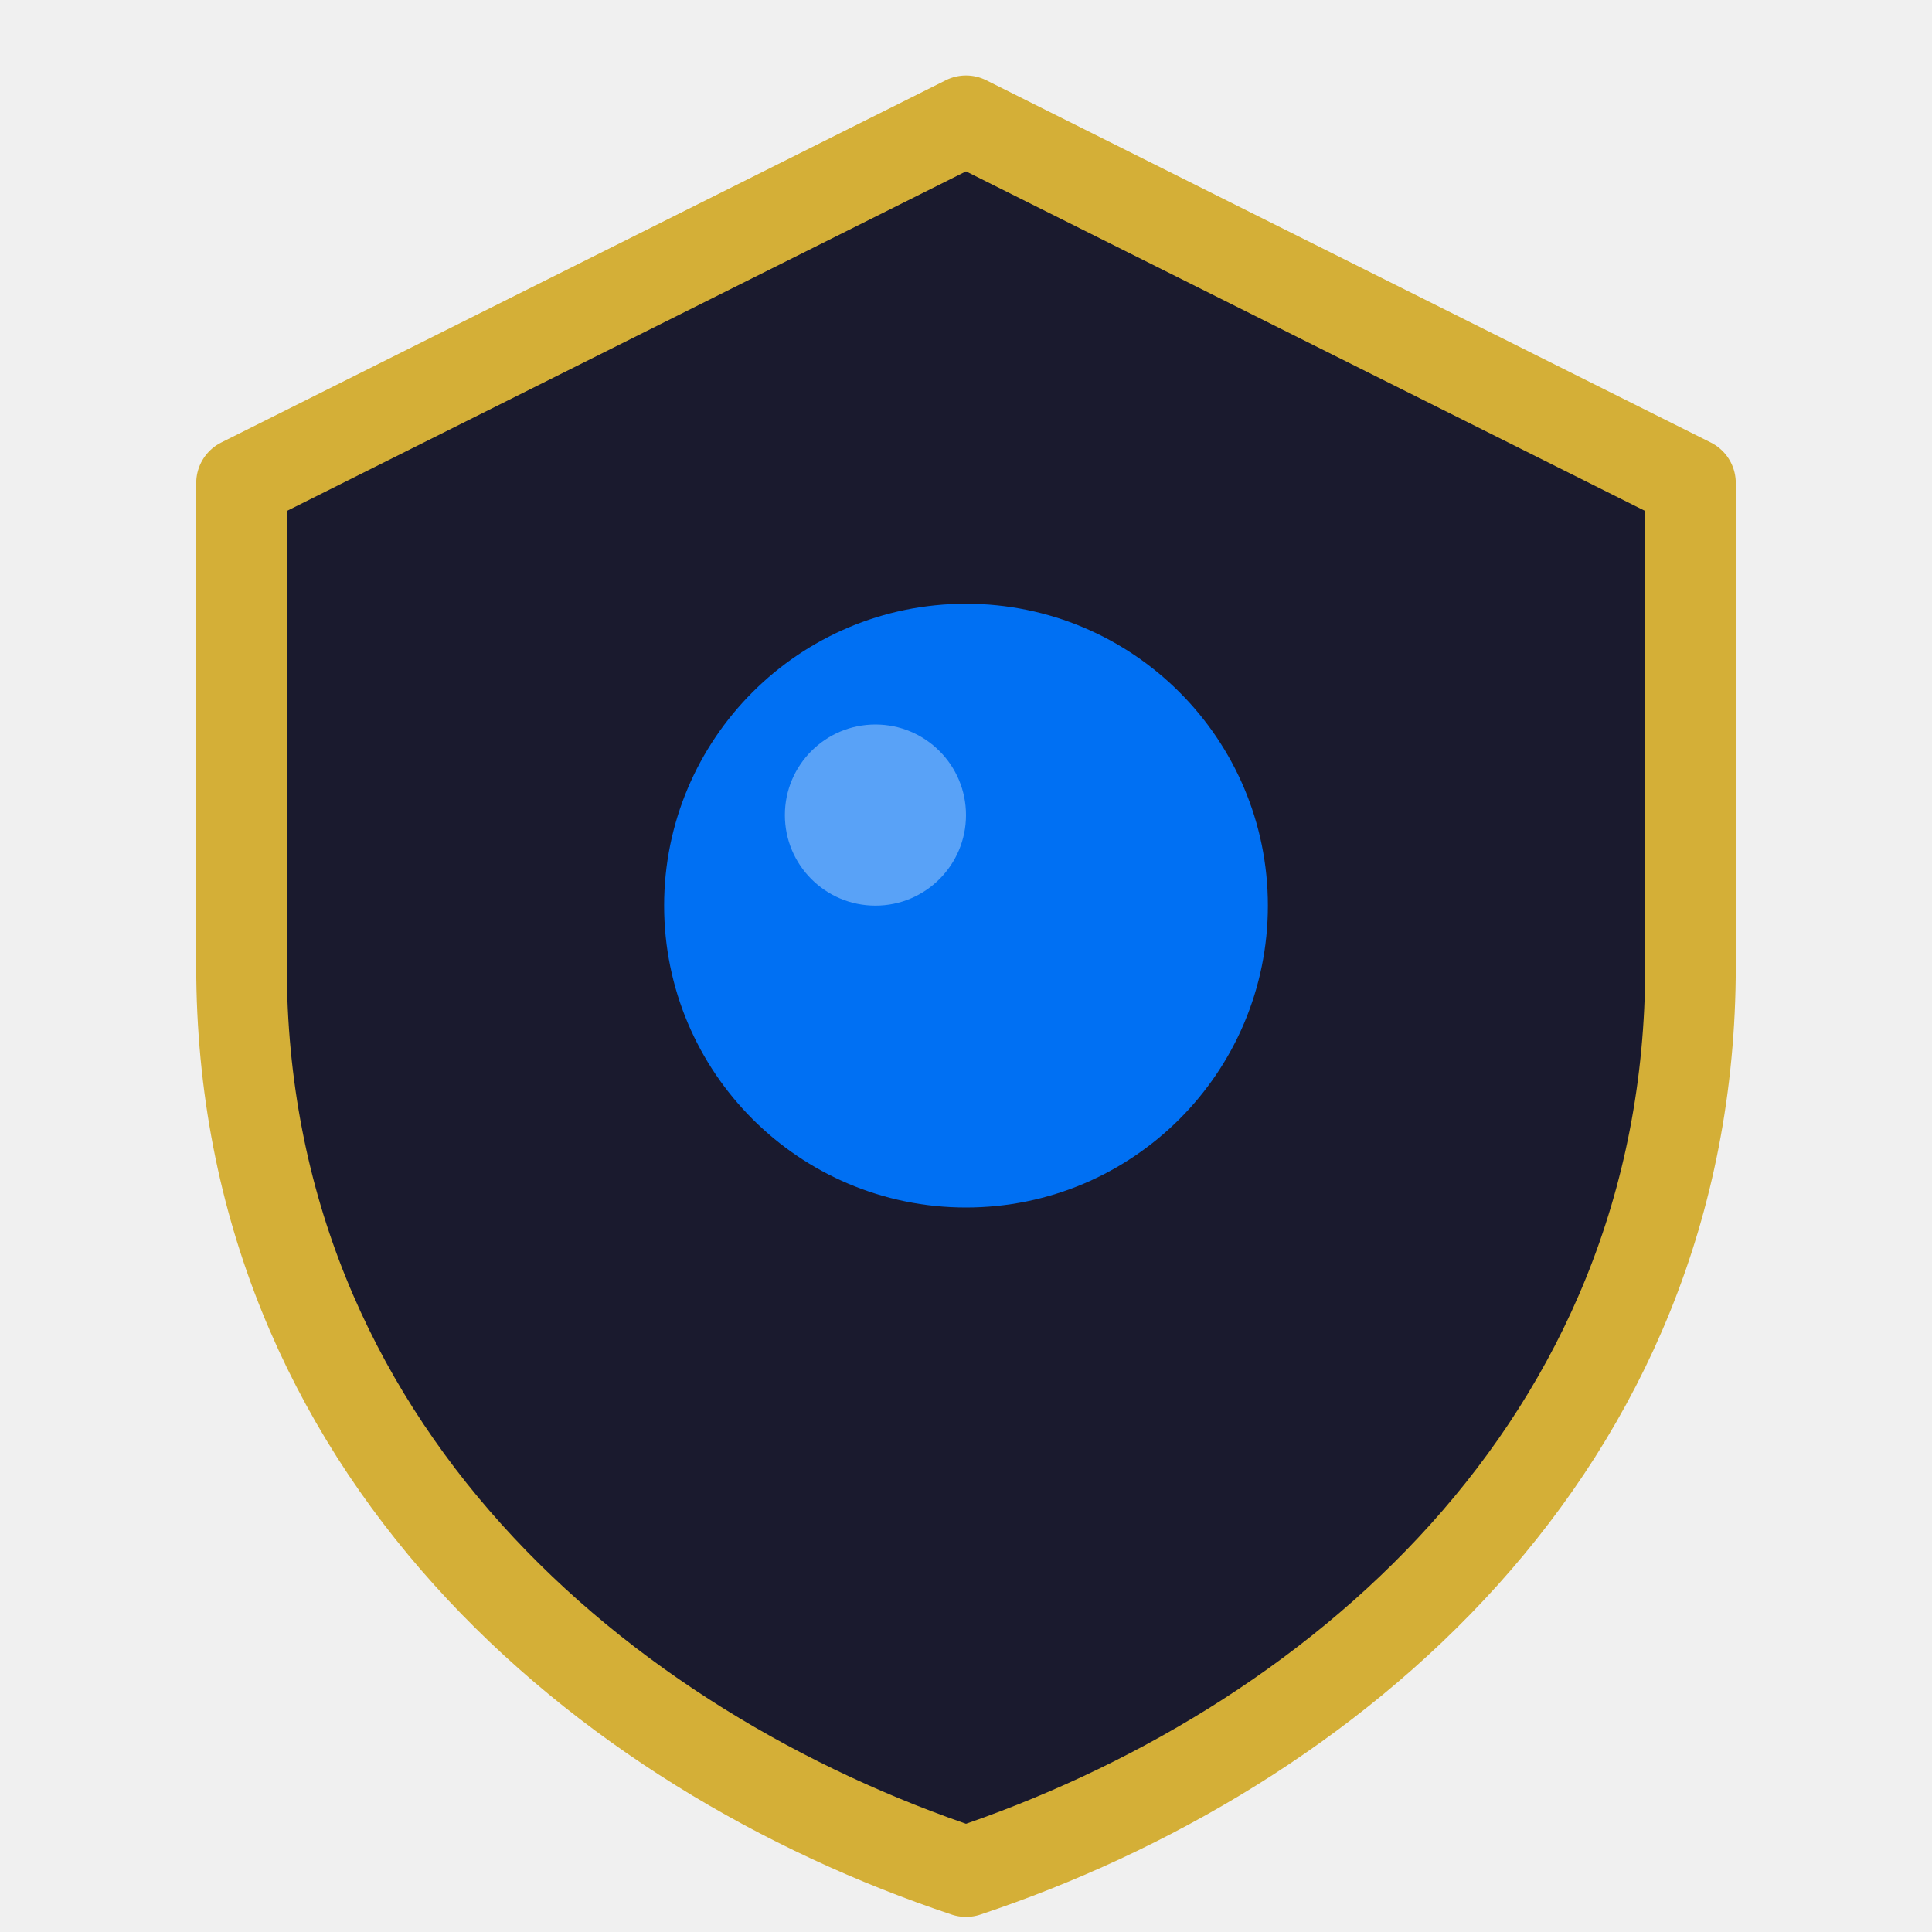
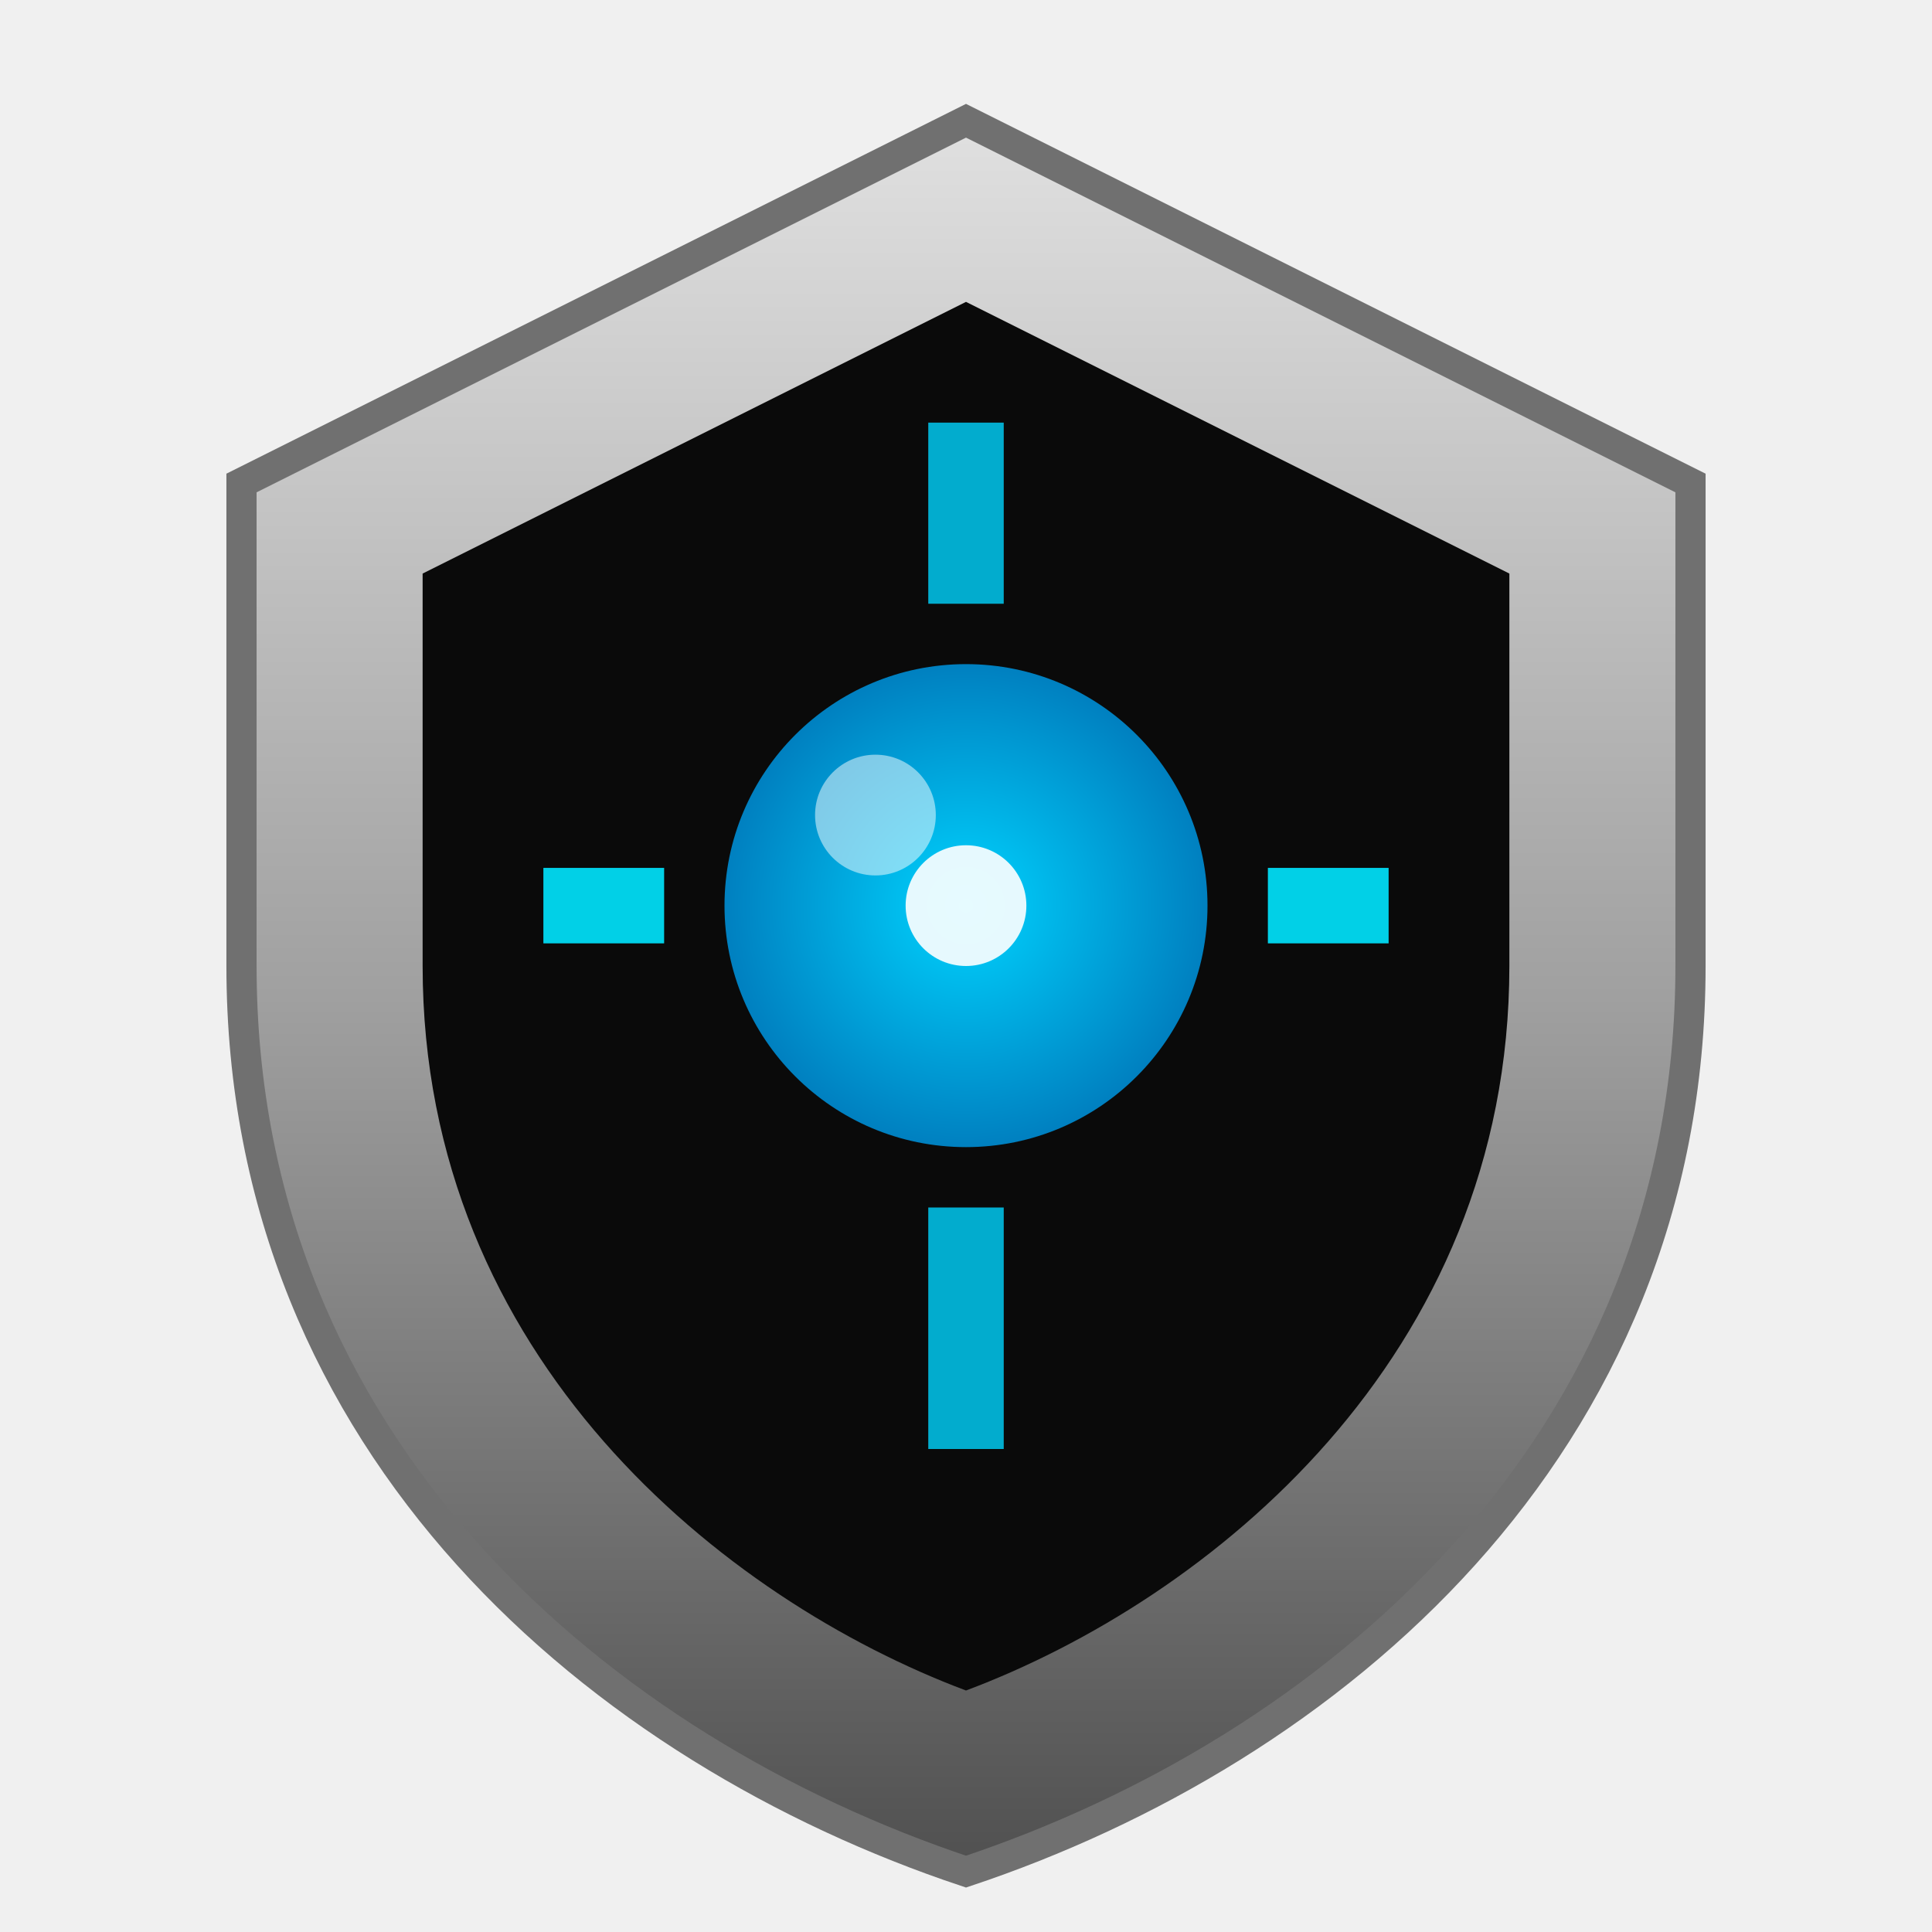
<svg xmlns="http://www.w3.org/2000/svg" viewBox="0 0 32 32" width="32" height="32">
-   <path d="M16 2 L28 8 L28 16 C28 24 22 29 16 31 C10 29 4 24 4 16 L4 8 Z" fill="#1a1a2e" stroke="#D4AF37" stroke-width="1.5" stroke-linejoin="round" />
-   <circle cx="16" cy="15" r="5" fill="#0070F3" />
-   <circle cx="14.5" cy="13.5" r="1.5" fill="white" opacity="0.35" />
+   <defs>
+     <linearGradient id="chrome" x1="0" y1="0" x2="0" y2="1">
+       <stop offset="0%" stop-color="#E0E0E0" />
+       <stop offset="50%" stop-color="#A0A0A0" />
+       <stop offset="100%" stop-color="#505050" />
+     </linearGradient>
+     <radialGradient id="orb" cx="50%" cy="50%" r="50%">
+       <stop offset="0%" stop-color="#00D4FF" />
+       <stop offset="100%" stop-color="#0080C0" />
+     </radialGradient>
+   </defs>
+   <path d="M16 2 L28 8 L28 16 C28 24 22 29 16 31 C10 29 4 24 4 16 L4 8 Z" fill="url(#chrome)" stroke="#707070" stroke-width="0.5" />
+   <path d="M16 5 L25 9.5 L25 16 C25 22.5 20 26.5 16 28 C12 26.5 7 22.5 7 16 L7 9.5 Z" fill="#0A0A0A" />
+   <circle cx="16" cy="15" r="4" fill="url(#orb)" />
+   <line x1="16" y1="7" x2="16" y2="10" stroke="#00D4FF" stroke-width="1.25" opacity="0.8" />
+   <line x1="16" y1="20" x2="16" y2="24" stroke="#00D4FF" stroke-width="1.25" opacity="0.8" />
+   <line x1="9" y1="15" x2="11" y2="15" stroke="#00E5FF" stroke-width="1.25" opacity="0.9" />
+   <line x1="21" y1="15" x2="23" y2="15" stroke="#00E5FF" stroke-width="1.25" opacity="0.9" />
+   <circle cx="16" cy="15" r="1" fill="white" opacity="0.9" />
+   <circle cx="14.5" cy="13.5" r="1" fill="white" opacity="0.5" />
</svg>
